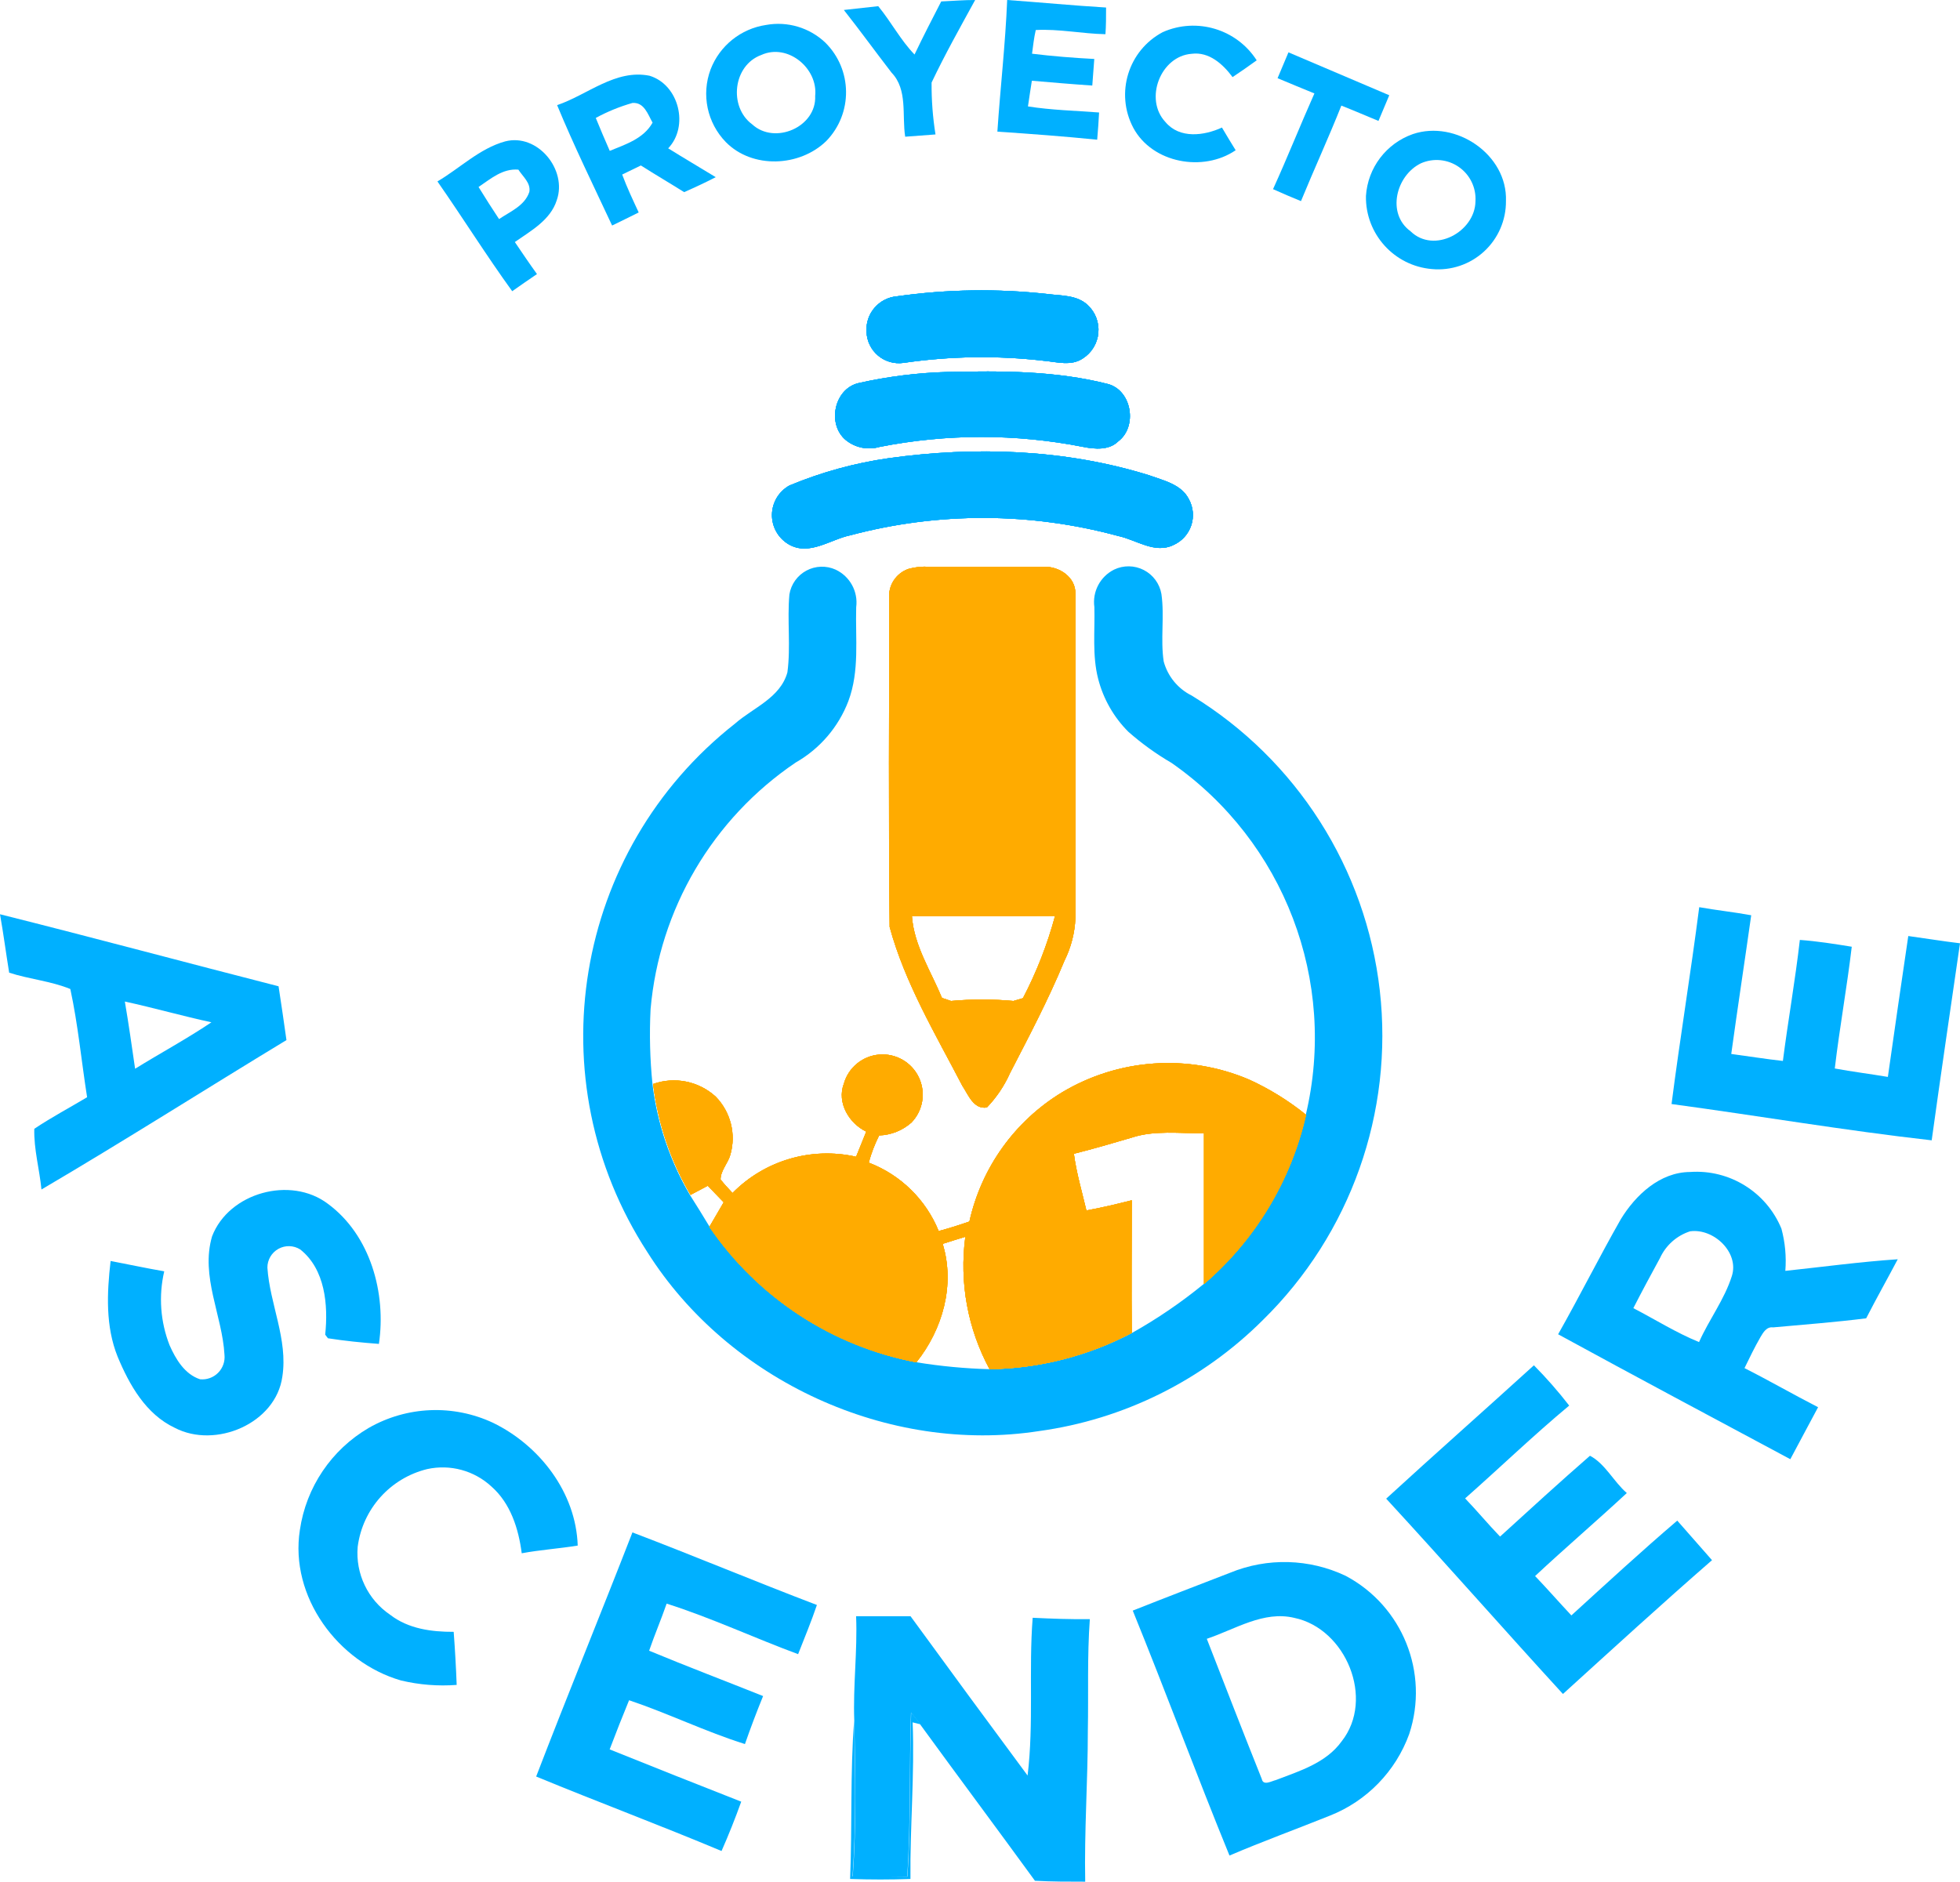
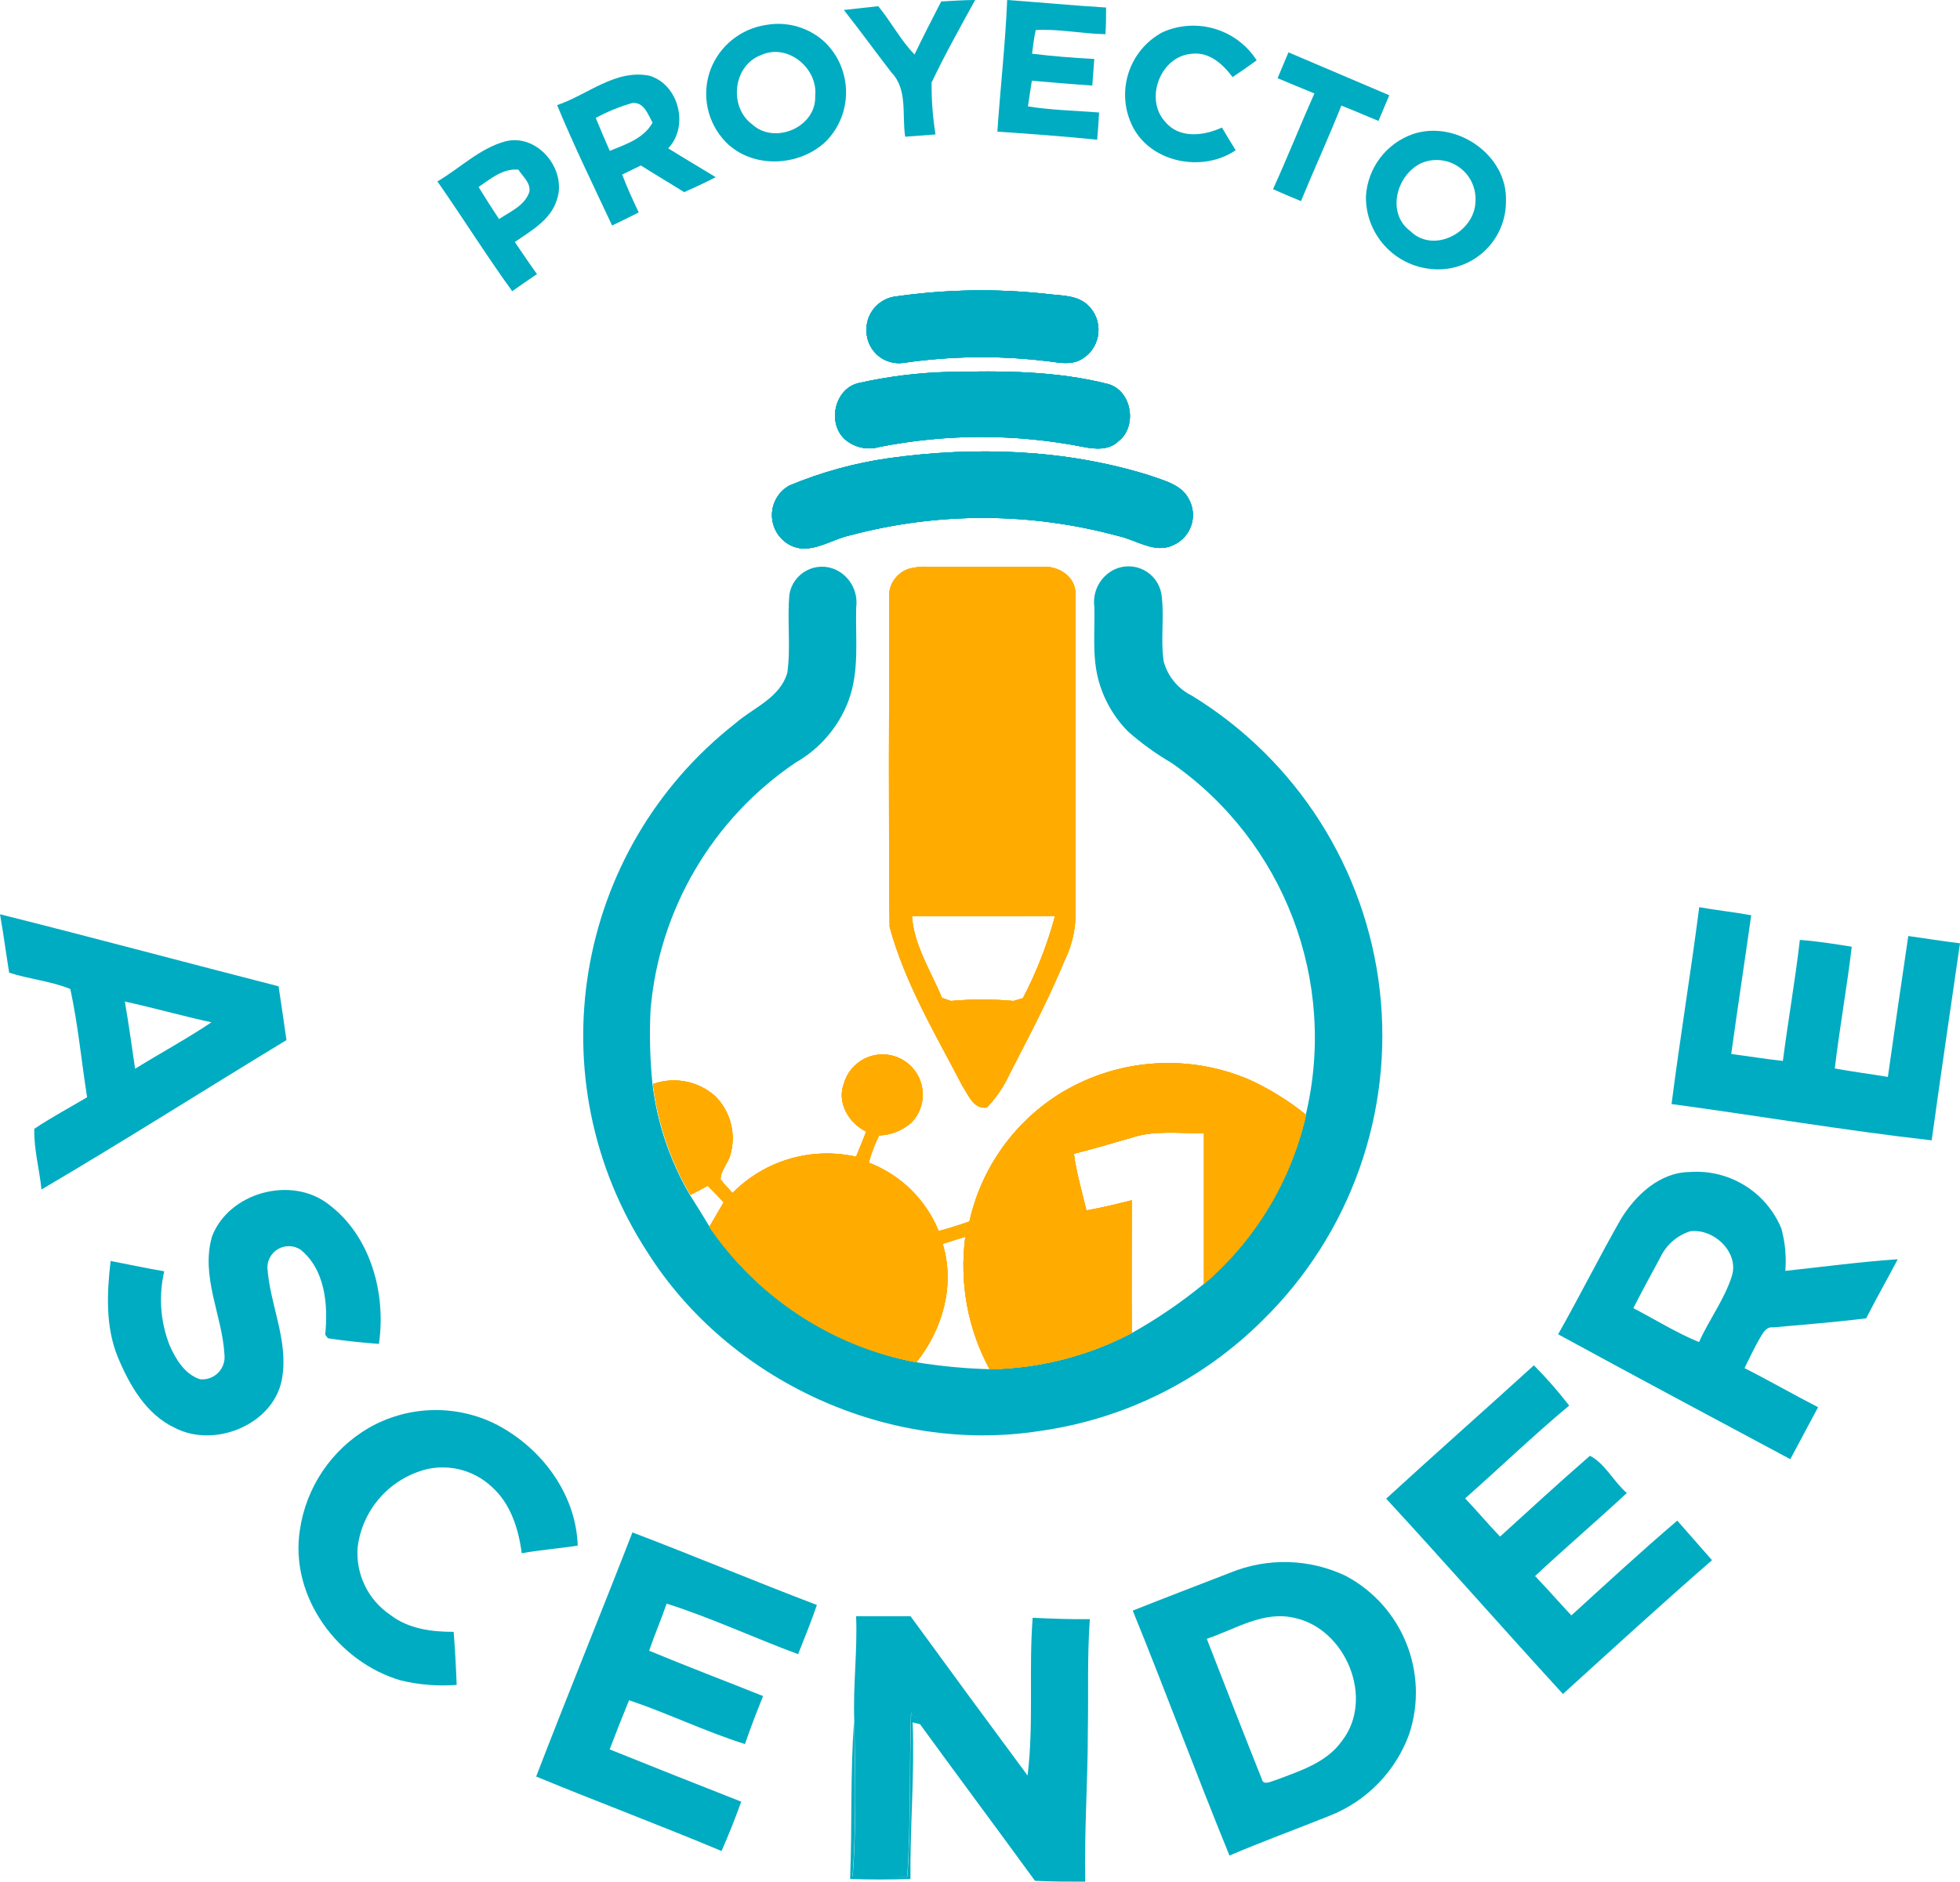
<svg xmlns="http://www.w3.org/2000/svg" viewBox="0 0 216.01 207.41">
  <defs>
-     <style>.cls-1{fill:#00b0ff;}.cls-2{fill:#ffab00;}</style>
+     <style>.cls-1{fill:#00acc1;}.cls-2{fill:#ffab00;}</style>
  </defs>
  <g id="Layer_2" data-name="Layer 2">
    <g id="Layer_1-2" data-name="Layer 1">
      <path class="cls-1" d="M98.87,32.66a66.24,66.24,0,0,1,16.57-.25c1.5.19,3.26.1,4.44,1.22a3.74,3.74,0,0,1-.54,5.88c-1.28.87-2.86.39-4.28.26A59.66,59.66,0,0,0,99.58,40a3.57,3.57,0,0,1-4.08-3.41A3.68,3.68,0,0,1,98.87,32.66Z" />
      <path class="cls-1" d="M104.45,41c5.9-.13,11.89-.14,17.65,1.33,2.66.71,3.28,4.71,1.14,6.32-1,1-2.58.87-3.87.61a58,58,0,0,0-22.42,0,4.09,4.09,0,0,1-3.71-.73c-2.13-1.73-1.32-5.71,1.42-6.31A51.21,51.21,0,0,1,104.45,41Z" />
      <path class="cls-1" d="M97.93,50.51c9.54-1.33,19.45-1,28.68,1.87,1.6.58,3.58,1,4.41,2.64a3.62,3.62,0,0,1-1.7,5.06c-2.06,1-4.09-.58-6.09-1A56.77,56.77,0,0,0,93.73,59c-2.23.46-4.55,2.32-6.81,1A3.73,3.73,0,0,1,87,53.52,44.91,44.91,0,0,1,97.93,50.51Z" />
      <path class="cls-1" d="M87,65.52a3.64,3.64,0,0,1,5.09-2.73,4,4,0,0,1,2.27,4.15c-.1,3.45.39,7-.86,10.34a13.21,13.21,0,0,1-5.8,6.77,36.66,36.66,0,0,0-16,27.19,54.53,54.53,0,0,0,.21,8.27,31.69,31.69,0,0,0,4.13,12.22c.74,1.16,1.46,2.33,2.17,3.51a35.67,35.67,0,0,0,22.81,14.93,60.36,60.36,0,0,0,8.07.76,34.79,34.79,0,0,0,15.67-4,54.91,54.91,0,0,0,7.9-5.39,34.71,34.71,0,0,0,11.25-18.65,36.9,36.9,0,0,0-14.79-38.79,30.27,30.27,0,0,1-4.77-3.44,12.72,12.72,0,0,1-3.32-5.82c-.67-2.59-.35-5.28-.42-7.92a4,4,0,0,1,2.17-4.13A3.68,3.68,0,0,1,128,65.48c.35,2.46-.12,5,.25,7.43a5.92,5.92,0,0,0,3.1,3.77,43.93,43.93,0,0,1,7.83,68.83,43.25,43.25,0,0,1-24.67,12.24c-16.61,2.57-34.2-5.53-43.16-19.72A43.76,43.76,0,0,1,81,79.77c2-1.76,5-2.83,5.78-5.66C87.16,71.26,86.74,68.37,87,65.52Z" />
      <path class="cls-2" d="M100.13,62.71a6.75,6.75,0,0,1,2.29-.23c4.2,0,8.4,0,12.61,0,1.68-.07,3.54,1.12,3.49,3,0,11.9,0,23.81,0,35.71a11.63,11.63,0,0,1-1.21,4.71c-1.75,4.25-3.9,8.32-6,12.39a13.3,13.3,0,0,1-2.55,3.79c-1.47.23-2.05-1.42-2.71-2.41-2.95-5.68-6.31-11.28-8-17.49C97.91,90.1,98,78,98,66A3.17,3.17,0,0,1,100.13,62.71ZM100.5,101c.24,3.26,2.11,6.08,3.31,9l1,.34a37.73,37.73,0,0,1,6.88,0l1.05-.31a44.75,44.75,0,0,0,3.54-9.07C111,101,105.75,101,100.5,101Z" />
      <path class="cls-1" d="M103.73.16C105,.1,106.22,0,107.47,0c-1.64,3-3.33,6-4.8,9.1a34.51,34.51,0,0,0,.43,5.72l-3.34.25c-.37-2.36.3-5.19-1.5-7.06C96.49,5.72,94.8,3.38,93,1.1L96.79.68c1.42,1.73,2.46,3.74,4,5.33C101.75,4,102.73,2.1,103.73.16Z" />
      <path class="cls-1" d="M111,0c3.63.26,7.26.61,10.9.83,0,1,0,2-.07,2.94-2.57-.05-5.12-.6-7.68-.46-.2.86-.29,1.73-.41,2.61,2.28.28,4.57.46,6.86.58-.07,1-.15,2-.22,2.93-2.23-.15-4.44-.34-6.66-.53-.14.94-.3,1.88-.43,2.83,2.59.41,5.22.47,7.84.67q-.08,1.5-.21,3c-3.66-.37-7.33-.64-11-.89C110.24,9.72,110.8,4.89,111,0Z" />
      <path class="cls-1" d="M84.43,2.75a7.53,7.53,0,0,1,6.52,1.94,7.71,7.71,0,0,1,.11,10.86c-2.93,2.85-8.14,3.09-11.07.11a7.65,7.65,0,0,1-1.68-8A7.77,7.77,0,0,1,84.43,2.75ZM83.9,6.06c-3.12,1.14-3.62,5.72-1,7.65C85.39,16,90,14,89.84,10.57,90.16,7.52,86.81,4.74,83.9,6.06Z" />
      <path class="cls-1" d="M128.15,3.54A8.31,8.31,0,0,1,138.5,6.65q-1.31.95-2.66,1.85c-1.06-1.43-2.59-2.82-4.51-2.57-3.43.25-5.26,5-2.89,7.52,1.56,1.87,4.25,1.52,6.23.61.49.84,1,1.67,1.51,2.5C132.62,19,127,18,124.9,14.09A7.81,7.81,0,0,1,128.15,3.54Z" />
      <path class="cls-1" d="M142,5.77l11.11,4.73q-.59,1.42-1.19,2.83c-1.36-.56-2.72-1.15-4.09-1.69-1.41,3.55-3,7-4.45,10.53-1-.41-2.07-.86-3.08-1.32,1.59-3.49,3-7.05,4.56-10.55-1.36-.55-2.71-1.12-4.06-1.68Z" />
      <path class="cls-1" d="M61.4,11.59c3.36-1.14,6.44-4,10.19-3.24,3.26,1,4.36,5.59,2.05,8,1.73,1.08,3.49,2.11,5.24,3.18-1.14.59-2.3,1.13-3.48,1.65-1.59-1-3.2-1.94-4.77-2.94l-2.06,1c.53,1.43,1.18,2.8,1.82,4.18-1,.49-2,1-2.93,1.44C65.41,20.47,63.26,16.09,61.4,11.59ZM65.66,13c.5,1.21,1,2.42,1.54,3.63,1.75-.72,3.73-1.34,4.72-3.11-.52-.91-.92-2.27-2.22-2.17A19.81,19.81,0,0,0,65.66,13Z" />
      <path class="cls-1" d="M155.71,14.78c4.74-1.6,10.44,2.27,10.26,7.37a7.47,7.47,0,0,1-8.16,7.51,7.94,7.94,0,0,1-7.27-8.06A7.76,7.76,0,0,1,155.71,14.78ZM156.6,18c-2.74,1.33-3.82,5.54-1.15,7.49,2.59,2.53,7.12.07,7.16-3.31A4.29,4.29,0,0,0,156.6,18Z" />
      <path class="cls-1" d="M48.21,20c2.48-1.46,4.64-3.63,7.45-4.41,3.58-.94,6.89,3.13,5.7,6.48-.69,2.19-2.85,3.37-4.62,4.61.8,1.18,1.6,2.37,2.44,3.53-.92.63-1.83,1.25-2.73,1.89C53.59,28.15,51,24,48.21,20Zm4.53.61C53.47,21.8,54.24,23,55,24.15c1.22-.83,2.83-1.46,3.34-3,.17-1-.73-1.69-1.21-2.45C55.39,18.55,54.07,19.72,52.73,20.62Z" />
      <path class="cls-1" d="M98.87,32.66a66.24,66.24,0,0,1,16.57-.25c1.5.19,3.26.1,4.44,1.22a3.74,3.74,0,0,1-.54,5.88c-1.28.87-2.86.39-4.28.26A59.66,59.66,0,0,0,99.58,40a3.57,3.57,0,0,1-4.08-3.41A3.68,3.68,0,0,1,98.87,32.66Z" />
      <path class="cls-1" d="M104.45,41c5.9-.13,11.89-.14,17.65,1.33,2.66.71,3.28,4.71,1.14,6.32-1,1-2.58.87-3.87.61a58,58,0,0,0-22.42,0,4.09,4.09,0,0,1-3.71-.73c-2.13-1.73-1.32-5.71,1.42-6.31A51.21,51.21,0,0,1,104.45,41Z" />
      <path class="cls-1" d="M97.93,50.51c9.54-1.33,19.45-1,28.68,1.87,1.6.58,3.58,1,4.41,2.64a3.62,3.62,0,0,1-1.7,5.06c-2.06,1-4.09-.58-6.09-1A56.77,56.77,0,0,0,93.73,59c-2.23.46-4.55,2.32-6.81,1A3.73,3.73,0,0,1,87,53.52,44.91,44.91,0,0,1,97.93,50.51Z" />
      <path class="cls-2" d="M93,119.46a4.43,4.43,0,1,1,7.46,4.27,5.63,5.63,0,0,1-3.57,1.43,15.74,15.74,0,0,0-1.15,3,13.52,13.52,0,0,1,7.71,7.54c1.14-.3,2.27-.66,3.39-1.05A22.31,22.31,0,0,1,117,120.44,22.76,22.76,0,0,1,137.65,119a29.27,29.27,0,0,1,6.29,3.89,34.71,34.71,0,0,1-11.25,18.65c0-5.55,0-11.09,0-16.63-2.67.05-5.42-.36-8,.5-2.11.62-4.22,1.24-6.34,1.77.28,2.12.89,4.17,1.38,6.25,1.68-.3,3.34-.7,5-1.12,0,4.87-.05,9.75,0,14.62a34.79,34.79,0,0,1-15.67,4,24,24,0,0,1-2.67-14.6c-.84.25-1.67.52-2.5.78,1.39,4.53,0,9.43-2.9,13.06a35.67,35.67,0,0,1-22.81-14.93l1.58-2.71L78,130.71l-1.89,1a31.69,31.69,0,0,1-4.13-12.22,6.83,6.83,0,0,1,6.89,1.39,6.56,6.56,0,0,1,1.62,6.41c-.26.94-1.07,1.73-1.08,2.72.4.53.87,1,1.32,1.5a14.6,14.6,0,0,1,13.62-4l1.12-2.77C93.57,123.82,92.21,121.55,93,119.46Z" />
      <path class="cls-1" d="M187.27,100c1.9.34,3.83.54,5.73.89-.72,5.1-1.5,10.19-2.2,15.29,1.9.25,3.79.56,5.69.77.57-4.45,1.36-8.88,1.87-13.34,1.92.14,3.82.44,5.72.75-.53,4.49-1.34,8.93-1.87,13.42,1.94.36,3.9.6,5.85.93q1.1-7.77,2.25-15.53c1.9.26,3.79.57,5.7.8-1.05,7.24-2.12,14.48-3.12,21.72-9.59-1.08-19.11-2.71-28.67-4C185.15,114.45,186.34,107.25,187.27,100Z" />
      <path class="cls-1" d="M0,100.78c10.26,2.57,20.46,5.32,30.7,7.94q.46,3,.87,5.93c-9,5.46-17.93,11.14-27,16.47-.22-2.24-.85-4.44-.79-6.69,1.88-1.26,3.88-2.32,5.82-3.48-.63-4-1-8-1.85-11.93-2.15-.88-4.53-1.08-6.74-1.8C.66,105.07.38,102.91,0,100.78Zm13.76,9.62c.42,2.46.77,4.93,1.13,7.41,2.79-1.73,5.69-3.29,8.41-5.12C20.12,112,17,111.11,13.76,110.4Z" />
      <path class="cls-1" d="M178.62,134.41c1.63-2.68,4.32-5.2,7.64-5.22a10.12,10.12,0,0,1,10.07,6.25,13.71,13.71,0,0,1,.43,4.65c4.13-.44,8.25-1,12.39-1.28-1.15,2.18-2.36,4.32-3.48,6.51-3.41.43-6.84.69-10.26,1-.71-.1-1.09.56-1.39,1.07-.64,1.11-1.2,2.27-1.76,3.42,2.73,1.38,5.38,2.91,8.11,4.31-1,1.89-2.05,3.81-3.06,5.73-8.54-4.57-17.09-9.13-25.59-13.77C174.09,142.89,176.24,138.59,178.62,134.41Zm7.64,1.32a5.5,5.5,0,0,0-3.31,2.94c-1,1.83-2,3.69-2.94,5.53,2.41,1.25,4.72,2.71,7.24,3.74,1.1-2.48,2.8-4.69,3.62-7.29S188.86,135.37,186.26,135.73Z" />
      <path class="cls-1" d="M23.37,136.29c1.84-4.82,8.66-6.71,12.77-3.59,4.69,3.46,6.44,9.85,5.62,15.44-1.88-.14-3.76-.33-5.62-.62l-.3-.4c.34-3.26,0-7.21-2.75-9.39a2.36,2.36,0,0,0-3.62,2c.26,4,2.28,7.92,1.65,12-.71,5.2-7.39,8-11.86,5.66-3.18-1.5-5-4.72-6.3-7.85-1.34-3.34-1.18-7-.77-10.54,2,.38,3.93.8,5.91,1.14a13.77,13.77,0,0,0,.59,8.15c.68,1.54,1.67,3.2,3.36,3.75a2.46,2.46,0,0,0,2.69-2.7C24.5,145,22.08,140.71,23.37,136.29Z" />
      <path class="cls-1" d="M152.77,165.2c5.39-4.94,10.87-9.78,16.28-14.7a48.69,48.69,0,0,1,3.89,4.44c-3.94,3.28-7.63,6.84-11.47,10.23,1.31,1.37,2.53,2.84,3.85,4.21,3.29-3,6.57-6,9.91-8.91,1.68.88,2.61,2.86,4.06,4.11-3.33,3.09-6.79,6.05-10.11,9.15,1.36,1.42,2.65,2.9,4,4.34,3.86-3.52,7.7-7.06,11.67-10.45l3.83,4.36c-5.55,4.83-11,9.82-16.43,14.75C165.7,179.58,159.32,172.31,152.77,165.2Z" />
      <path class="cls-1" d="M40.64,157.4a14.87,14.87,0,0,1,13.7-.56c5.14,2.5,9.14,7.69,9.33,13.53-2,.33-4.13.47-6.17.85-.35-2.71-1.23-5.5-3.34-7.36a7.92,7.92,0,0,0-7.08-1.92,10.16,10.16,0,0,0-7.66,8.57A8.2,8.2,0,0,0,43,178c2,1.55,4.56,1.89,7,1.88q.22,2.92.33,5.85a19.92,19.92,0,0,1-6.14-.49c-6.94-2-12.29-9.24-11.14-16.59A15.64,15.64,0,0,1,40.64,157.4Z" />
      <path class="cls-1" d="M69.7,168.92c6.8,2.59,13.53,5.41,20.33,8-.62,1.83-1.36,3.61-2.07,5.42-4.85-1.79-9.55-4-14.49-5.57-.6,1.74-1.33,3.44-1.93,5.19,4.16,1.73,8.38,3.33,12.56,5q-1.07,2.62-2,5.29c-4.34-1.36-8.45-3.38-12.77-4.83q-1.11,2.7-2.14,5.42,7.24,2.91,14.5,5.76c-.66,1.84-1.38,3.65-2.17,5.44-6.77-2.84-13.65-5.41-20.43-8.21C62.55,186.83,66.21,177.9,69.7,168.92Z" />
      <path class="cls-1" d="M135.56,173.37a15.75,15.75,0,0,1,12.75.34,14.57,14.57,0,0,1,7,17.43,15.27,15.27,0,0,1-8.74,9c-3.68,1.48-7.42,2.84-11.07,4.4-3.66-8.95-7-18-10.66-27C128.39,176.13,132,174.75,135.56,173.37ZM133,180.65c2,5.14,4,10.3,6.06,15.45.16.79,1.07.23,1.55.12,2.61-1,5.54-1.88,7.26-4.28,3.67-4.66.46-12.42-5.23-13.6C139.26,177.53,136.15,179.59,133,180.65Z" />
      <path class="cls-1" d="M94.35,178.16q3,0,6,0,6.41,8.8,12.9,17.56c.7-5.77.11-11.61.56-17.39,2.1.1,4.2.18,6.3.15-.3,4.1-.14,8.21-.22,12.32,0,5.54-.4,11.07-.29,16.62-1.85,0-3.7,0-5.54-.1-4.2-5.77-8.46-11.48-12.66-17.25-.34-.44-.67-.87-1-1.3-.2,6,0,12.07-.42,18.1-2,0-4,0-6,0,.41-5.71.29-11.45.17-17.17C94,185.82,94.51,182,94.35,178.16Z" />
      <path class="cls-2" d="M100.13,62.71a6.75,6.75,0,0,1,2.29-.23c4.2,0,8.4,0,12.61,0,1.68-.07,3.54,1.12,3.49,3,0,11.9,0,23.81,0,35.71a11.63,11.63,0,0,1-1.21,4.71c-1.75,4.25-3.9,8.32-6,12.39a13.3,13.3,0,0,1-2.55,3.79c-1.47.23-2.05-1.42-2.71-2.41-2.95-5.68-6.31-11.28-8-17.49C97.91,90.1,98,78,98,66A3.17,3.17,0,0,1,100.13,62.71ZM100.5,101c.24,3.26,2.11,6.08,3.31,9l1,.34a37.73,37.73,0,0,1,6.88,0l1.05-.31a44.75,44.75,0,0,0,3.54-9.07C111,101,105.75,101,100.5,101Z" />
      <path class="cls-1" d="M100,206.87c.42-6,.22-12.06.42-18.1.35.42.68.86,1,1.3l-.84-.21c.23,5.75-.3,11.5-.24,17.26q-3.32.12-6.65,0c.24-5.82,0-11.66.44-17.46.12,5.72.24,11.46-.17,17.17C96,206.84,98,206.84,100,206.87Z" />
      <path class="cls-1" d="M98.87,32.66a66.24,66.24,0,0,1,16.57-.25c1.5.19,3.26.1,4.44,1.22a3.74,3.74,0,0,1-.54,5.88c-1.28.87-2.86.39-4.28.26A59.66,59.66,0,0,0,99.58,40a3.57,3.57,0,0,1-4.08-3.41A3.68,3.68,0,0,1,98.87,32.66Z" />
      <path class="cls-1" d="M104.45,41c5.9-.13,11.89-.14,17.65,1.33,2.66.71,3.28,4.71,1.14,6.32-1,1-2.58.87-3.87.61a58,58,0,0,0-22.42,0,4.09,4.09,0,0,1-3.71-.73c-2.13-1.73-1.32-5.71,1.42-6.31A51.21,51.21,0,0,1,104.45,41Z" />
      <path class="cls-1" d="M97.93,50.51c9.54-1.33,19.45-1,28.68,1.87,1.6.58,3.58,1,4.41,2.64a3.62,3.62,0,0,1-1.7,5.06c-2.06,1-4.09-.58-6.09-1A56.77,56.77,0,0,0,93.73,59c-2.23.46-4.55,2.32-6.81,1A3.73,3.73,0,0,1,87,53.52,44.91,44.91,0,0,1,97.93,50.51Z" />
      <path class="cls-2" d="M93,119.46a4.43,4.43,0,1,1,7.46,4.27,5.63,5.63,0,0,1-3.57,1.43,15.74,15.74,0,0,0-1.15,3,13.52,13.52,0,0,1,7.71,7.54c1.14-.3,2.27-.66,3.39-1.05A22.31,22.31,0,0,1,117,120.44,22.76,22.76,0,0,1,137.65,119a29.27,29.27,0,0,1,6.29,3.89,34.71,34.71,0,0,1-11.25,18.65c0-5.55,0-11.09,0-16.63-2.67.05-5.42-.36-8,.5-2.11.62-4.22,1.24-6.34,1.77.28,2.12.89,4.17,1.38,6.25,1.68-.3,3.34-.7,5-1.12,0,4.87-.05,9.75,0,14.62a34.79,34.79,0,0,1-15.67,4,24,24,0,0,1-2.67-14.6c-.84.25-1.67.52-2.5.78,1.39,4.53,0,9.43-2.9,13.06a35.67,35.67,0,0,1-22.81-14.93l1.58-2.71L78,130.71l-1.89,1a31.69,31.69,0,0,1-4.13-12.22,6.83,6.83,0,0,1,6.89,1.39,6.56,6.56,0,0,1,1.62,6.41c-.26.94-1.07,1.73-1.08,2.72.4.53.87,1,1.32,1.5a14.6,14.6,0,0,1,13.62-4l1.12-2.77C93.57,123.82,92.21,121.55,93,119.46Z" />
      <path class="cls-2" d="M100.13,62.71a6.75,6.75,0,0,1,2.29-.23c4.2,0,8.4,0,12.61,0,1.68-.07,3.54,1.12,3.49,3,0,11.9,0,23.81,0,35.71a11.63,11.63,0,0,1-1.21,4.71c-1.75,4.25-3.9,8.32-6,12.39a13.3,13.3,0,0,1-2.55,3.79c-1.47.23-2.05-1.42-2.71-2.41-2.95-5.68-6.31-11.28-8-17.49C97.91,90.1,98,78,98,66A3.17,3.17,0,0,1,100.13,62.71ZM100.5,101c.24,3.26,2.11,6.08,3.31,9l1,.34a37.73,37.73,0,0,1,6.88,0l1.05-.31a44.75,44.75,0,0,0,3.54-9.07C111,101,105.75,101,100.5,101Z" />
      <path class="cls-1" d="M98.87,32.66a66.24,66.24,0,0,1,16.57-.25c1.5.19,3.26.1,4.44,1.22a3.74,3.74,0,0,1-.54,5.88c-1.28.87-2.86.39-4.28.26A59.66,59.66,0,0,0,99.58,40a3.57,3.57,0,0,1-4.08-3.41A3.68,3.68,0,0,1,98.87,32.66Z" />
      <path class="cls-1" d="M104.45,41c5.9-.13,11.89-.14,17.65,1.33,2.66.71,3.28,4.71,1.14,6.32-1,1-2.58.87-3.87.61a58,58,0,0,0-22.42,0,4.09,4.09,0,0,1-3.71-.73c-2.13-1.73-1.32-5.71,1.42-6.31A51.21,51.21,0,0,1,104.45,41Z" />
      <path class="cls-1" d="M97.93,50.51c9.54-1.33,19.45-1,28.68,1.87,1.6.58,3.58,1,4.41,2.64a3.62,3.62,0,0,1-1.7,5.06c-2.06,1-4.09-.58-6.09-1A56.77,56.77,0,0,0,93.73,59c-2.23.46-4.55,2.32-6.81,1A3.73,3.73,0,0,1,87,53.52,44.91,44.91,0,0,1,97.93,50.51Z" />
      <path class="cls-2" d="M93,119.46a4.43,4.43,0,1,1,7.46,4.27,5.63,5.63,0,0,1-3.57,1.43,15.74,15.74,0,0,0-1.15,3,13.52,13.52,0,0,1,7.71,7.54c1.14-.3,2.27-.66,3.39-1.05A22.31,22.31,0,0,1,117,120.44,22.76,22.76,0,0,1,137.65,119a29.27,29.27,0,0,1,6.29,3.89,34.71,34.71,0,0,1-11.25,18.65c0-5.55,0-11.09,0-16.63-2.67.05-5.42-.36-8,.5-2.11.62-4.22,1.24-6.34,1.77.28,2.12.89,4.17,1.38,6.25,1.68-.3,3.34-.7,5-1.12,0,4.87-.05,9.75,0,14.62a34.79,34.79,0,0,1-15.67,4,24,24,0,0,1-2.67-14.6c-.84.25-1.67.52-2.5.78,1.39,4.53,0,9.43-2.9,13.06a35.67,35.67,0,0,1-22.81-14.93l1.58-2.71L78,130.71l-1.89,1a31.69,31.69,0,0,1-4.13-12.22,6.83,6.83,0,0,1,6.89,1.39,6.56,6.56,0,0,1,1.62,6.41c-.26.94-1.07,1.73-1.08,2.72.4.53.87,1,1.32,1.5a14.6,14.6,0,0,1,13.62-4l1.12-2.77C93.57,123.82,92.21,121.55,93,119.46Z" />
      <path class="cls-2" d="M100.13,62.71a6.75,6.75,0,0,1,2.29-.23c4.2,0,8.4,0,12.61,0,1.68-.07,3.54,1.12,3.49,3,0,11.9,0,23.81,0,35.71a11.63,11.63,0,0,1-1.21,4.71c-1.75,4.25-3.9,8.32-6,12.39a13.3,13.3,0,0,1-2.55,3.79c-1.47.23-2.05-1.42-2.71-2.41-2.95-5.68-6.31-11.28-8-17.49C97.91,90.1,98,78,98,66A3.17,3.17,0,0,1,100.13,62.71ZM100.5,101c.24,3.26,2.11,6.08,3.31,9l1,.34a37.73,37.73,0,0,1,6.88,0l1.05-.31a44.75,44.75,0,0,0,3.54-9.07C111,101,105.75,101,100.5,101Z" />
      <path class="cls-2" d="M93,119.46a4.43,4.43,0,1,1,7.46,4.27,5.63,5.63,0,0,1-3.57,1.43,15.74,15.74,0,0,0-1.15,3,13.52,13.52,0,0,1,7.71,7.54c1.14-.3,2.27-.66,3.39-1.05A22.31,22.31,0,0,1,117,120.44,22.76,22.76,0,0,1,137.65,119a29.27,29.27,0,0,1,6.29,3.89,34.71,34.71,0,0,1-11.25,18.65c0-5.55,0-11.09,0-16.63-2.67.05-5.42-.36-8,.5-2.11.62-4.22,1.24-6.34,1.77.28,2.12.89,4.17,1.38,6.25,1.68-.3,3.34-.7,5-1.12,0,4.87-.05,9.75,0,14.62a34.79,34.79,0,0,1-15.67,4,24,24,0,0,1-2.67-14.6c-.84.25-1.67.52-2.5.78,1.39,4.53,0,9.43-2.9,13.06a35.67,35.67,0,0,1-22.81-14.93l1.58-2.71L78,130.71l-1.89,1a31.69,31.69,0,0,1-4.13-12.22,6.83,6.83,0,0,1,6.89,1.39,6.56,6.56,0,0,1,1.62,6.41c-.26.94-1.07,1.73-1.08,2.72.4.53.87,1,1.32,1.5a14.6,14.6,0,0,1,13.62-4l1.12-2.77C93.57,123.82,92.21,121.55,93,119.46Z" />
    </g>
  </g>
</svg>
